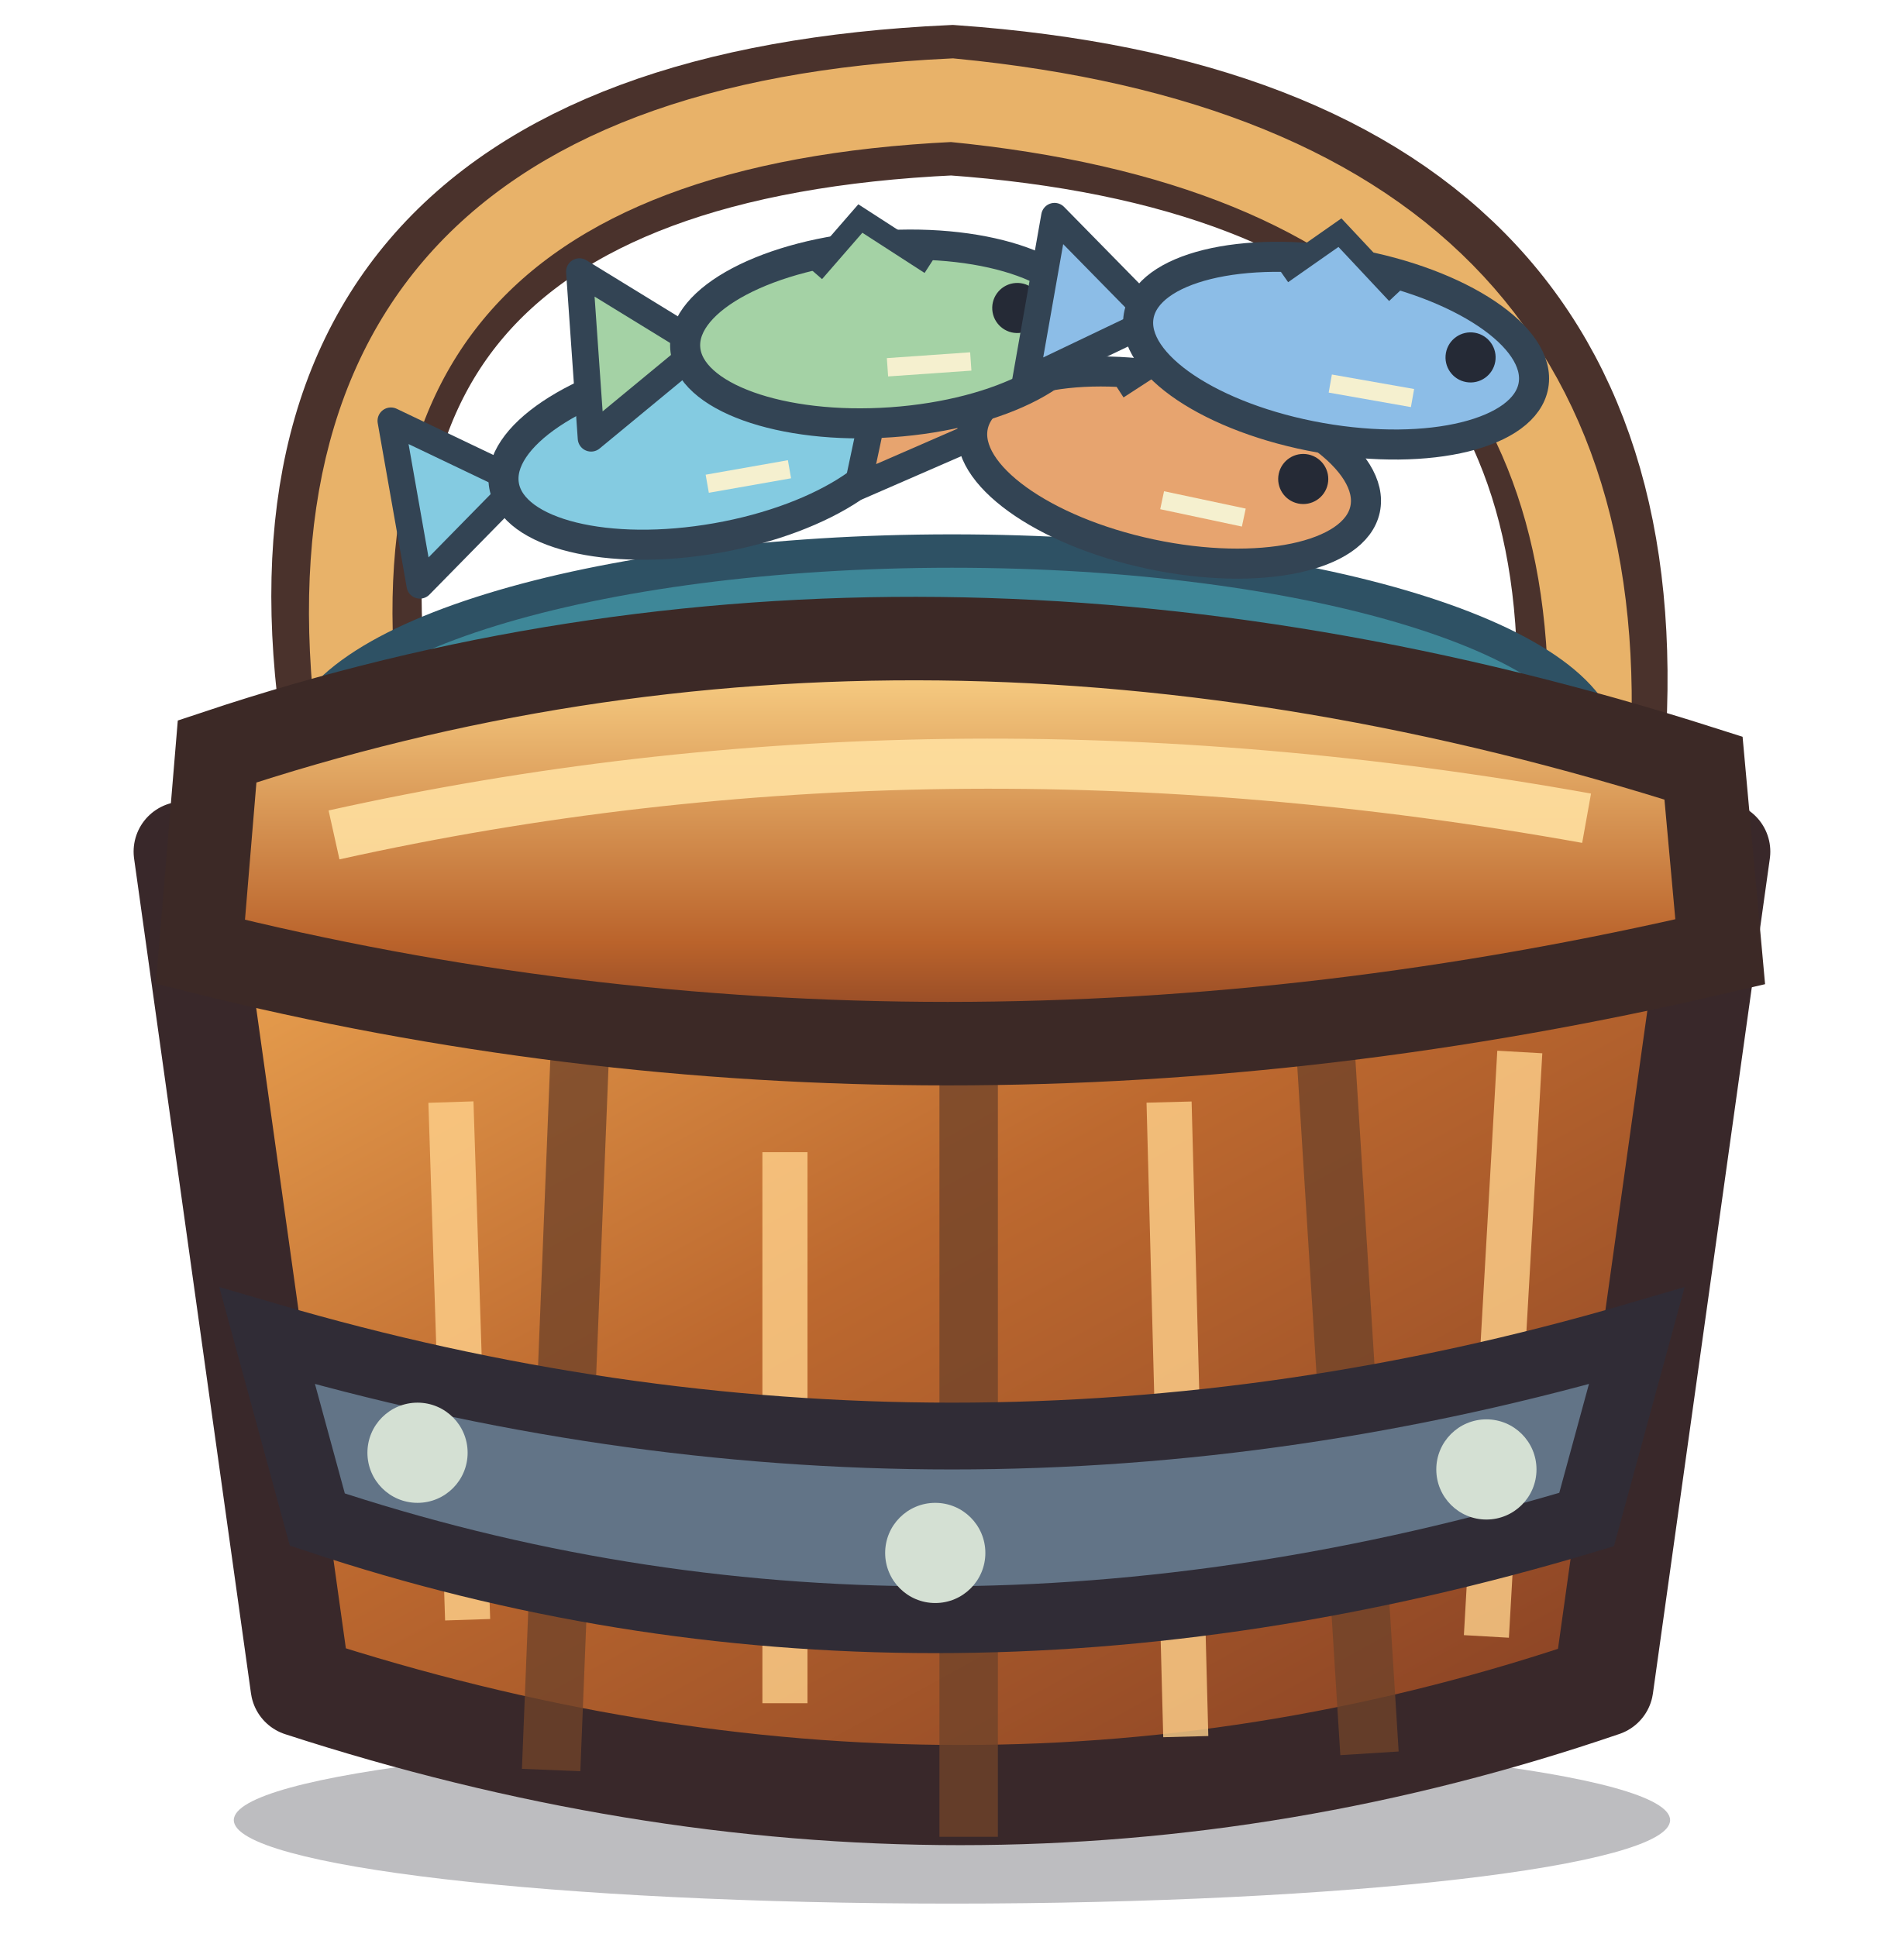
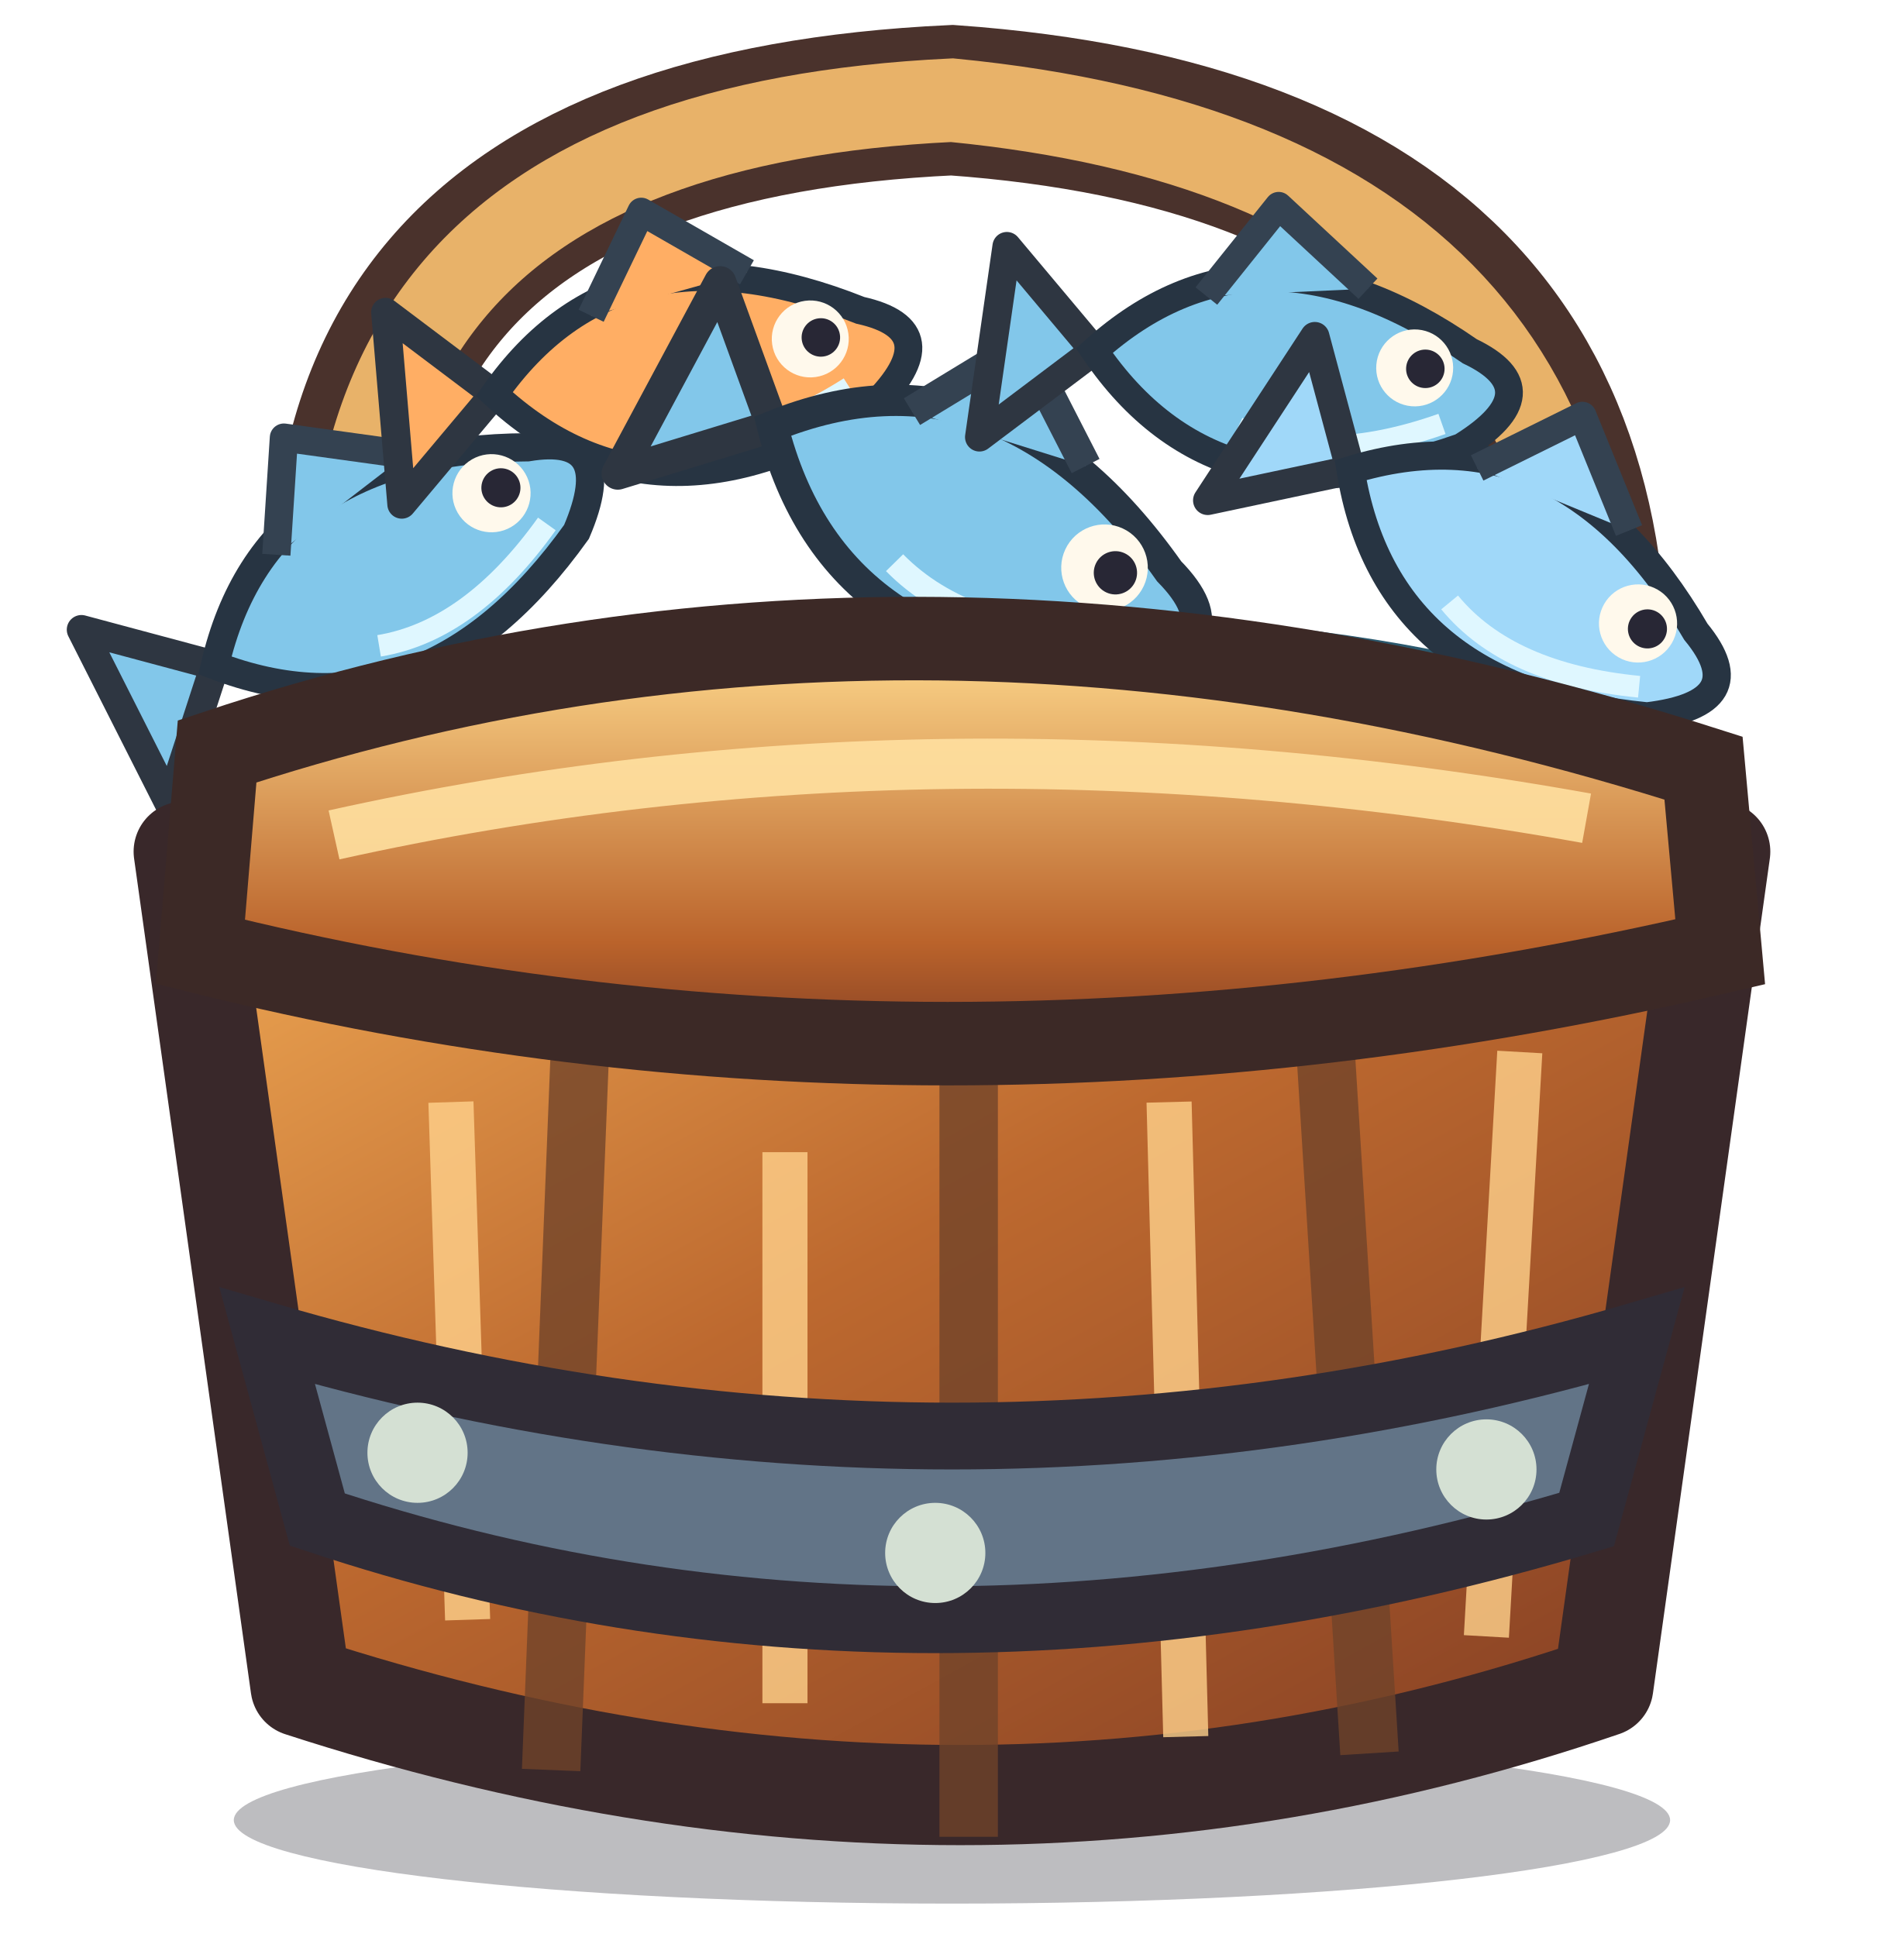
<svg xmlns="http://www.w3.org/2000/svg" viewBox="0 0 114 116" role="img" aria-label="Ведро с рыбой, состояние mid">
  <defs>
    <linearGradient id="wood" x1="0" x2=".9" y1="0" y2="1">
      <stop stop-color="#f0aa55" />
      <stop offset=".46" stop-color="#bd692f" />
      <stop offset="1" stop-color="#864024" />
    </linearGradient>
    <linearGradient id="rim" x1="0" x2="0" y1="0" y2="1">
      <stop stop-color="#ffda8d" />
      <stop offset=".75" stop-color="#ba632b" />
      <stop offset="1" stop-color="#864125" />
    </linearGradient>
  </defs>
  <ellipse cx="57" cy="109" rx="43" ry="5" fill="#21202b" opacity=".3" />
  <path d="M22 47Q14 8 57 6Q99 9 95 47" fill="none" stroke="#4a322c" stroke-width="9" stroke-linecap="round" />
  <path d="M22 47Q15 8 57 6Q98 10 95 47" stroke="#e8b269" stroke-width="5" fill="none" stroke-linecap="round" />
-   <ellipse cx="57" cy="47" rx="42" ry="9" fill="#4d3326" stroke="#2b2020" stroke-width="3" />
+   <ellipse cx="57" cy="47" rx="42" ry="9" fill="#49a7c7" stroke="#2b596e" stroke-width="3" />
+   <g transform="translate(23 34) rotate(-30) scale(0.65)">
+     <path d="M-18 0L-27 -9L-28 9Z" fill="#82c7ea" stroke="#2e3641" stroke-width="2.7" stroke-linejoin="round" />
+     <path d="M-18 0Q-4 -15 17 -3Q25 0 17 6Q-5 16 -18 0Z" fill="#82c7ea" stroke="#273442" stroke-width="2.6" />
+     <path d="M-8 -6L-2 -15L7 -8" fill="#82c7ea" stroke="#344251" stroke-width="2.6" stroke-linejoin="round" />
+     <path d="M-4 6Q4 9 15 4" stroke="#dff7ff" stroke-width="2" fill="none" />
+     <circle cx="12" cy="-1" r="3.6" fill="#fff9ec" />
+     <circle cx="13" cy="-1" r="1.8" fill="#282735" />
+   </g>
+   <g transform="translate(41 22) rotate(-8) scale(0.64)">
+     <path d="M-18 0L-27 -9L-28 9Z" fill="#ffae64" stroke="#2e3641" stroke-width="2.7" stroke-linejoin="round" />
+     <path d="M-18 0Q-4 -15 17 -3Q25 0 17 6Q-5 16 -18 0Z" fill="#ffae64" stroke="#273442" stroke-width="2.6" />
+     <path d="M-8 -6L-2 -15L7 -8" fill="#ffae64" stroke="#344251" stroke-width="2.6" stroke-linejoin="round" />
+     <path d="M-4 6Q4 9 15 4" stroke="#dff7ff" stroke-width="2" fill="none" />
+     <circle cx="12" cy="-1" r="3.6" fill="#fff9ec" />
+     <circle cx="13" cy="-1" r="1.8" fill="#282735" />
+   </g>
+   <g transform="translate(58 31) rotate(25) scale(0.72)">
+     <path d="M-18 0L-27 -9L-28 9Z" fill="#82c7ea" stroke="#2e3641" stroke-width="2.7" stroke-linejoin="round" />
+     <path d="M-18 0Q-4 -15 17 -3Q25 0 17 6Q-5 16 -18 0Z" fill="#82c7ea" stroke="#273442" stroke-width="2.6" />
+     <path d="M-8 -6L-2 -15L7 -8" fill="#82c7ea" stroke="#344251" stroke-width="2.6" stroke-linejoin="round" />
+     <path d="M-4 6Q4 9 15 4" stroke="#dff7ff" stroke-width="2" fill="none" />
+     <circle cx="12" cy="-1" r="3.6" fill="#fff9ec" />
+     <circle cx="13" cy="-1" r="1.8" fill="#282735" />
+   </g>
+   <g transform="translate(77 22) rotate(5) scale(0.64)">
+     <path d="M-18 0L-27 -9L-28 9Z" fill="#82c7ea" stroke="#2e3641" stroke-width="2.7" stroke-linejoin="round" />
+     <path d="M-18 0Q-4 -15 17 -3Q25 0 17 6Q-5 16 -18 0Z" fill="#82c7ea" stroke="#273442" stroke-width="2.6" />
+     <path d="M-8 -6L-2 -15L7 -8" fill="#82c7ea" stroke="#344251" stroke-width="2.6" stroke-linejoin="round" />
+     <path d="M-4 6Q4 9 15 4" stroke="#dff7ff" stroke-width="2" fill="none" />
+     <circle cx="12" cy="-1" r="3.6" fill="#fff9ec" />
+     <circle cx="13" cy="-1" r="1.8" fill="#282735" />
+   </g>
+   <g transform="translate(91 34) rotate(30) scale(0.65)">
+     <path d="M-18 0L-27 -9L-28 9Z" fill="#a0d8f9" stroke="#2e3641" stroke-width="2.7" stroke-linejoin="round" />
+     <path d="M-18 0Q-4 -15 17 -3Q25 0 17 6Q-5 16 -18 0Z" fill="#a0d8f9" stroke="#273442" stroke-width="2.6" />
+     <path d="M-8 -6L-2 -15L7 -8" fill="#a0d8f9" stroke="#344251" stroke-width="2.6" stroke-linejoin="round" />
+     <path d="M-4 6Q4 9 15 4" stroke="#dff7ff" stroke-width="2" fill="none" />
+     <circle cx="12" cy="-1" r="3.6" fill="#fff9ec" />
+     <circle cx="13" cy="-1" r="1.8" fill="#282735" />
+   </g>
  <path d="M11 51Q57 61 103 51L96 101Q58 114 18 101Z" fill="url(#wood)" stroke="#39282a" stroke-width="6" stroke-linejoin="round" />
  <path d="M35 56L33 106M58 62L58 110M79 57L82 105" stroke="#704329" stroke-width="3.5" opacity=".78" />
  <path d="M27 66L28 97M47 69L47 102M70 66L71 104M91 63L89 98" stroke="#ffd18b" stroke-width="2.7" opacity=".8" />
  <path d="M16 80Q57 92 98 80L95 91Q55 103 19 91Z" fill="#627487" stroke="#302c36" stroke-width="4" />
  <circle cx="25" cy="87" r="3" fill="#d4e0d3" />
  <circle cx="56" cy="93" r="3" fill="#d4e0d3" />
  <circle cx="89" cy="88" r="3" fill="#d4e0d3" />
-   <ellipse cx="57" cy="45" rx="39" ry="12" fill="#3e8798" stroke="#2e5164" stroke-width="2" />
-   <defs>
-     <clipPath id="fish-opening">
-       <rect x="20" y="8" width="75" height="30" />
-     </clipPath>
-   </defs>
-   <g clip-path="url(#fish-opening)">
-     <g transform="translate(42 27) rotate(-10)">
-       <path d="M-11 0 -18 -5 -18 5Z" fill="#84cbe1" stroke="#334454" stroke-width="1.6" stroke-linejoin="round" />
-       <ellipse cx="0" cy="0" rx="12" ry="5.3" fill="#84cbe1" stroke="#334454" stroke-width="1.8" />
-       <path d="M-4 -4 -1 -7 3 -4" stroke="#334454" stroke-width="1.3" fill="#84cbe1" />
-       <circle cx="8" cy="-1" r="1.5" fill="#252a36" />
-       <path d="M0 2 5 2" stroke="#f5f0cf" stroke-width="1.1" />
-     </g>
-     <g transform="translate(70 28) rotate(12)">
-       <path d="M-11 0 -18 -5 -18 5Z" fill="#e7a46f" stroke="#334454" stroke-width="1.6" stroke-linejoin="round" />
-       <ellipse cx="0" cy="0" rx="12" ry="5.3" fill="#e7a46f" stroke="#334454" stroke-width="1.8" />
-       <path d="M-4 -4 -1 -7 3 -4" stroke="#334454" stroke-width="1.3" fill="#e7a46f" />
-       <circle cx="8" cy="-1" r="1.5" fill="#252a36" />
-       <path d="M0 2 5 2" stroke="#f5f0cf" stroke-width="1.1" />
-     </g>
-     <g transform="translate(53 20) rotate(-4)">
-       <path d="M-11 0 -18 -5 -18 5Z" fill="#a4d2a5" stroke="#334454" stroke-width="1.6" stroke-linejoin="round" />
-       <ellipse cx="0" cy="0" rx="12" ry="5.3" fill="#a4d2a5" stroke="#334454" stroke-width="1.8" />
-       <path d="M-4 -4 -1 -7 3 -4" stroke="#334454" stroke-width="1.3" fill="#a4d2a5" />
-       <circle cx="8" cy="-1" r="1.5" fill="#252a36" />
-       <path d="M0 2 5 2" stroke="#f5f0cf" stroke-width="1.1" />
-     </g>
-     <g transform="translate(80 21) rotate(10)">
-       <path d="M-11 0 -18 -5 -18 5Z" fill="#8cbde7" stroke="#334454" stroke-width="1.6" stroke-linejoin="round" />
-       <ellipse cx="0" cy="0" rx="12" ry="5.3" fill="#8cbde7" stroke="#334454" stroke-width="1.8" />
-       <path d="M-4 -4 -1 -7 3 -4" stroke="#334454" stroke-width="1.3" fill="#8cbde7" />
-       <circle cx="8" cy="-1" r="1.5" fill="#252a36" />
-       <path d="M0 2 5 2" stroke="#f5f0cf" stroke-width="1.1" />
-     </g>
-   </g>
  <path d="M13 45Q55 31 102 46L103 57Q56 68 12 57Z" fill="url(#rim)" stroke="#3c2926" stroke-width="5" />
  <path d="M20 50Q56 42 95 49" stroke="#ffe0a0" stroke-width="3" fill="none" opacity=".9" />
</svg>
